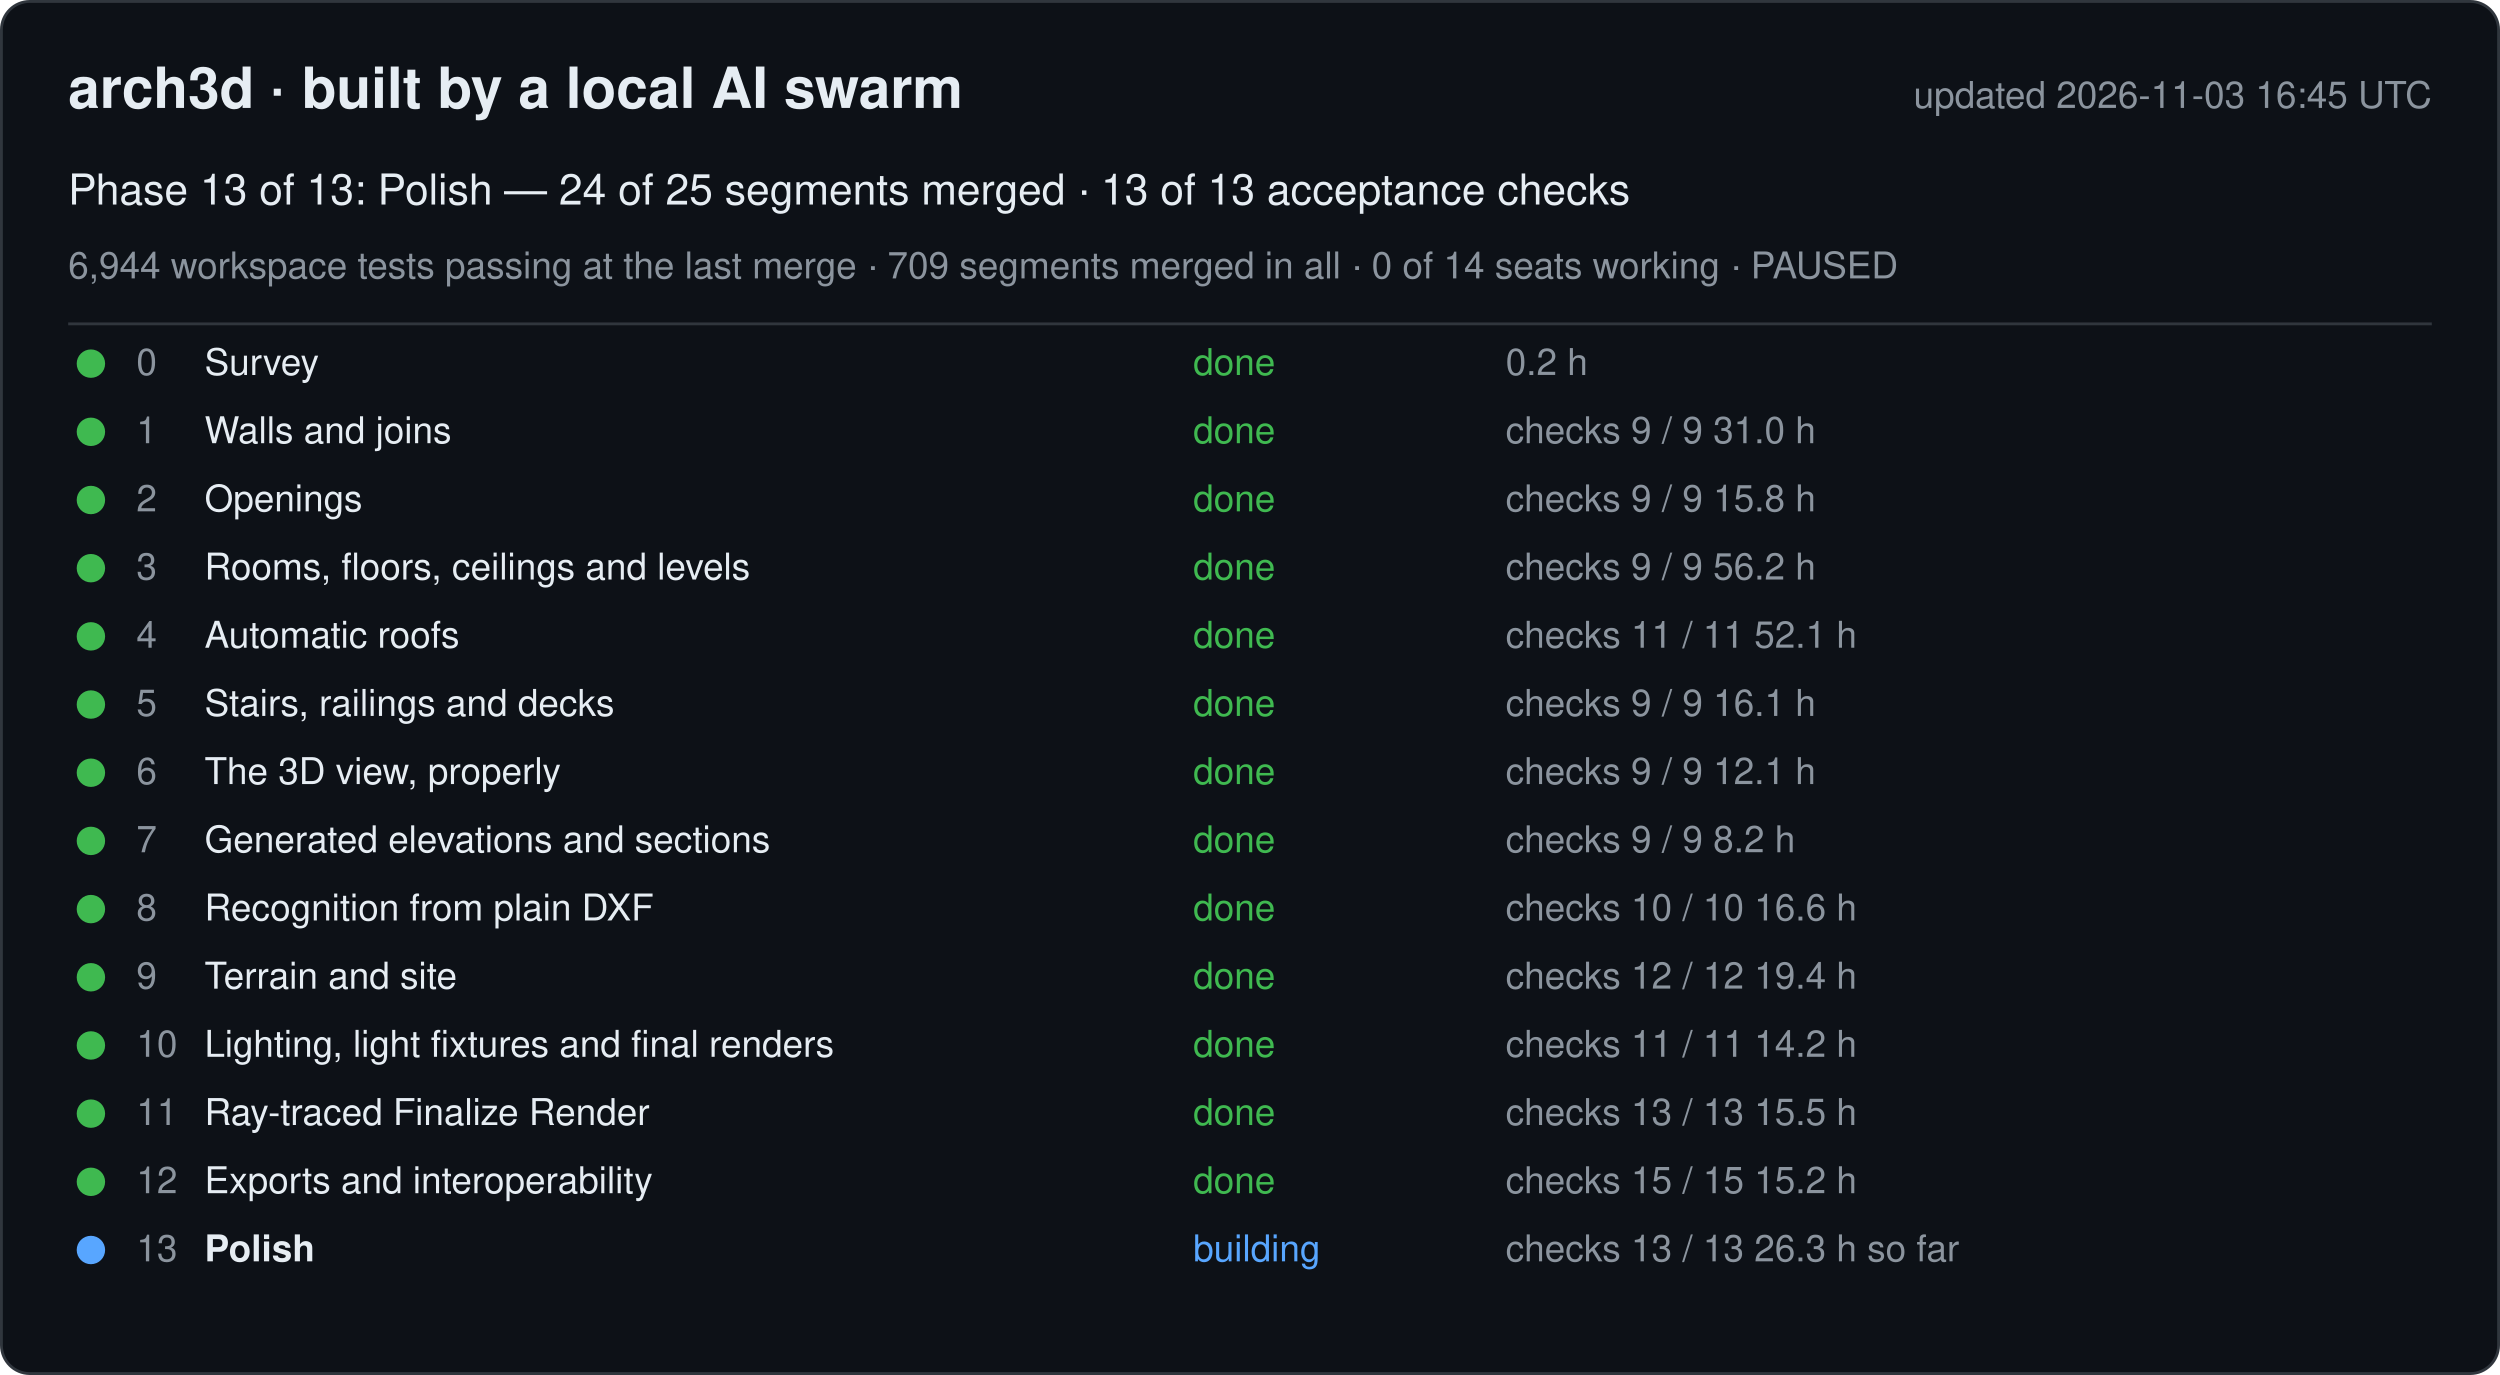
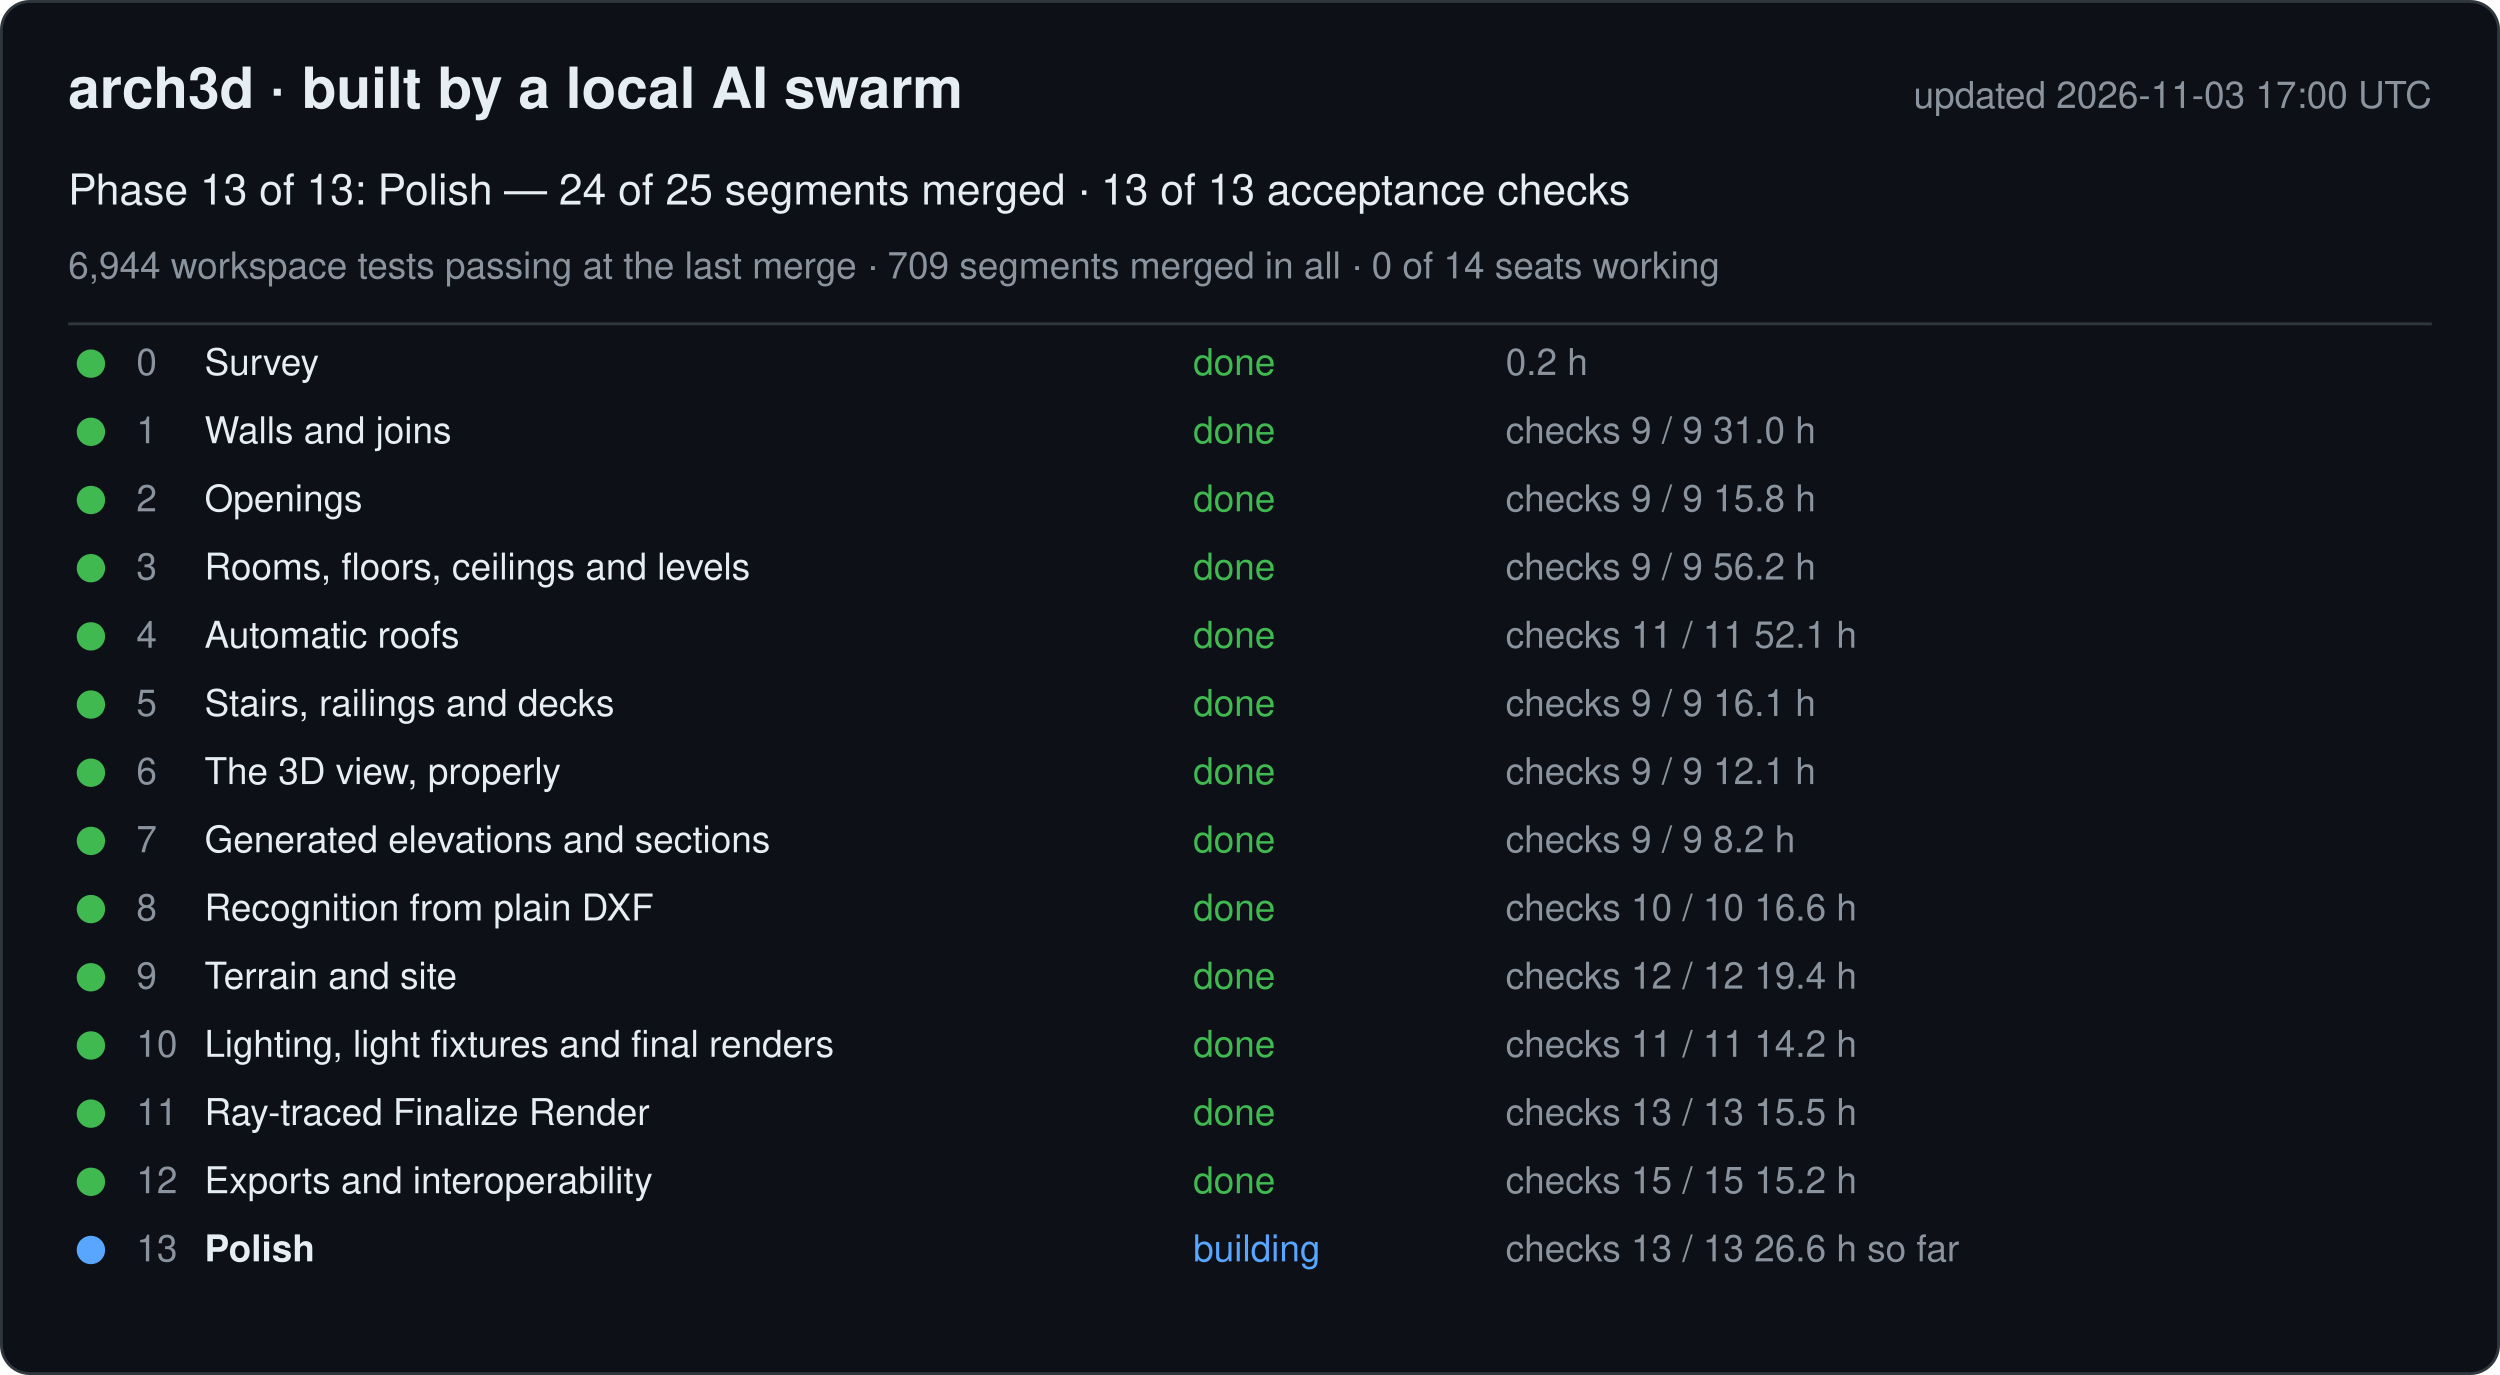
<svg xmlns="http://www.w3.org/2000/svg" width="880" height="484" viewBox="0 0 880 484" font-family="-apple-system, Segoe UI, Helvetica, Arial, sans-serif">
  <rect x="0.5" y="0.5" width="879" height="483" rx="10" fill="#0d1117" stroke="#30363d" />
  <text x="24" y="38" font-size="20" font-weight="600" fill="#e6edf3">arch3d · built by a local AI swarm</text>
-   <text x="856" y="38" font-size="13" fill="#8b949e" text-anchor="end">updated 2026-11-03 16:45 UTC</text>
+   <text x="856" y="38" font-size="13" fill="#8b949e" text-anchor="end">updated 2026-11-03 17:00 UTC</text>
  <text x="24" y="72" font-size="15" fill="#e6edf3">Phase 13 of 13: Polish — 24 of 25 segments merged · 13 of 13 acceptance checks</text>
-   <text x="24" y="98" font-size="13" fill="#8b949e">6,944 workspace tests passing at the last merge · 709 segments merged in all · 0 of 14 seats working · PAUSED</text>
+   <text x="24" y="98" font-size="13" fill="#8b949e">6,944 workspace tests passing at the last merge · 709 segments merged in all · 0 of 14 seats working</text>
  <line x1="24" y1="114" x2="856" y2="114" stroke="#30363d" />
  <g data-phase="0">
    <circle cx="32" cy="128" r="5" fill="#3fb950" />
    <text x="48" y="132" font-size="13" fill="#8b949e">0</text>
    <text x="72" y="132" font-size="13" fill="#e6edf3">Survey</text>
    <text x="420" y="132" font-size="13" fill="#3fb950">done</text>
    <text x="530" y="132" font-size="13" fill="#8b949e">0.2 h</text>
  </g>
  <g data-phase="1">
    <circle cx="32" cy="152" r="5" fill="#3fb950" />
    <text x="48" y="156" font-size="13" fill="#8b949e">1</text>
    <text x="72" y="156" font-size="13" fill="#e6edf3">Walls and joins</text>
    <text x="420" y="156" font-size="13" fill="#3fb950">done</text>
    <text x="530" y="156" font-size="13" fill="#8b949e">checks 9 / 9   31.0 h</text>
  </g>
  <g data-phase="2">
    <circle cx="32" cy="176" r="5" fill="#3fb950" />
    <text x="48" y="180" font-size="13" fill="#8b949e">2</text>
    <text x="72" y="180" font-size="13" fill="#e6edf3">Openings</text>
    <text x="420" y="180" font-size="13" fill="#3fb950">done</text>
    <text x="530" y="180" font-size="13" fill="#8b949e">checks 9 / 9   15.8 h</text>
  </g>
  <g data-phase="3">
    <circle cx="32" cy="200" r="5" fill="#3fb950" />
    <text x="48" y="204" font-size="13" fill="#8b949e">3</text>
    <text x="72" y="204" font-size="13" fill="#e6edf3">Rooms, floors, ceilings and levels</text>
    <text x="420" y="204" font-size="13" fill="#3fb950">done</text>
    <text x="530" y="204" font-size="13" fill="#8b949e">checks 9 / 9   56.2 h</text>
  </g>
  <g data-phase="4">
    <circle cx="32" cy="224" r="5" fill="#3fb950" />
    <text x="48" y="228" font-size="13" fill="#8b949e">4</text>
    <text x="72" y="228" font-size="13" fill="#e6edf3">Automatic roofs</text>
    <text x="420" y="228" font-size="13" fill="#3fb950">done</text>
    <text x="530" y="228" font-size="13" fill="#8b949e">checks 11 / 11   52.1 h</text>
  </g>
  <g data-phase="5">
    <circle cx="32" cy="248" r="5" fill="#3fb950" />
    <text x="48" y="252" font-size="13" fill="#8b949e">5</text>
    <text x="72" y="252" font-size="13" fill="#e6edf3">Stairs, railings and decks</text>
    <text x="420" y="252" font-size="13" fill="#3fb950">done</text>
    <text x="530" y="252" font-size="13" fill="#8b949e">checks 9 / 9   16.1 h</text>
  </g>
  <g data-phase="6">
    <circle cx="32" cy="272" r="5" fill="#3fb950" />
    <text x="48" y="276" font-size="13" fill="#8b949e">6</text>
    <text x="72" y="276" font-size="13" fill="#e6edf3">The 3D view, properly</text>
    <text x="420" y="276" font-size="13" fill="#3fb950">done</text>
    <text x="530" y="276" font-size="13" fill="#8b949e">checks 9 / 9   12.1 h</text>
  </g>
  <g data-phase="7">
    <circle cx="32" cy="296" r="5" fill="#3fb950" />
    <text x="48" y="300" font-size="13" fill="#8b949e">7</text>
    <text x="72" y="300" font-size="13" fill="#e6edf3">Generated elevations and sections</text>
    <text x="420" y="300" font-size="13" fill="#3fb950">done</text>
    <text x="530" y="300" font-size="13" fill="#8b949e">checks 9 / 9   8.2 h</text>
  </g>
  <g data-phase="8">
    <circle cx="32" cy="320" r="5" fill="#3fb950" />
    <text x="48" y="324" font-size="13" fill="#8b949e">8</text>
    <text x="72" y="324" font-size="13" fill="#e6edf3">Recognition from plain DXF</text>
    <text x="420" y="324" font-size="13" fill="#3fb950">done</text>
    <text x="530" y="324" font-size="13" fill="#8b949e">checks 10 / 10   16.6 h</text>
  </g>
  <g data-phase="9">
    <circle cx="32" cy="344" r="5" fill="#3fb950" />
    <text x="48" y="348" font-size="13" fill="#8b949e">9</text>
    <text x="72" y="348" font-size="13" fill="#e6edf3">Terrain and site</text>
    <text x="420" y="348" font-size="13" fill="#3fb950">done</text>
    <text x="530" y="348" font-size="13" fill="#8b949e">checks 12 / 12   19.4 h</text>
  </g>
  <g data-phase="10">
    <circle cx="32" cy="368" r="5" fill="#3fb950" />
    <text x="48" y="372" font-size="13" fill="#8b949e">10</text>
    <text x="72" y="372" font-size="13" fill="#e6edf3">Lighting, light fixtures and final renders</text>
    <text x="420" y="372" font-size="13" fill="#3fb950">done</text>
    <text x="530" y="372" font-size="13" fill="#8b949e">checks 11 / 11   14.2 h</text>
  </g>
  <g data-phase="11">
    <circle cx="32" cy="392" r="5" fill="#3fb950" />
    <text x="48" y="396" font-size="13" fill="#8b949e">11</text>
    <text x="72" y="396" font-size="13" fill="#e6edf3">Ray-traced Finalize Render</text>
    <text x="420" y="396" font-size="13" fill="#3fb950">done</text>
    <text x="530" y="396" font-size="13" fill="#8b949e">checks 13 / 13   15.5 h</text>
  </g>
  <g data-phase="12">
    <circle cx="32" cy="416" r="5" fill="#3fb950" />
    <text x="48" y="420" font-size="13" fill="#8b949e">12</text>
    <text x="72" y="420" font-size="13" fill="#e6edf3">Exports and interoperability</text>
    <text x="420" y="420" font-size="13" fill="#3fb950">done</text>
    <text x="530" y="420" font-size="13" fill="#8b949e">checks 15 / 15   15.2 h</text>
  </g>
  <g data-phase="13">
    <circle cx="32" cy="440" r="5" fill="#58a6ff" />
    <text x="48" y="444" font-size="13" fill="#8b949e">13</text>
    <text x="72" y="444" font-size="13" fill="#e6edf3" font-weight="600">Polish</text>
    <text x="420" y="444" font-size="13" fill="#58a6ff">building</text>
-     <text x="530" y="444" font-size="13" fill="#8b949e">checks 13 / 13   26.3 h so far</text>
+     <text x="530" y="444" font-size="13" fill="#8b949e">checks 13 / 13   26.6 h so far</text>
  </g>
</svg>
